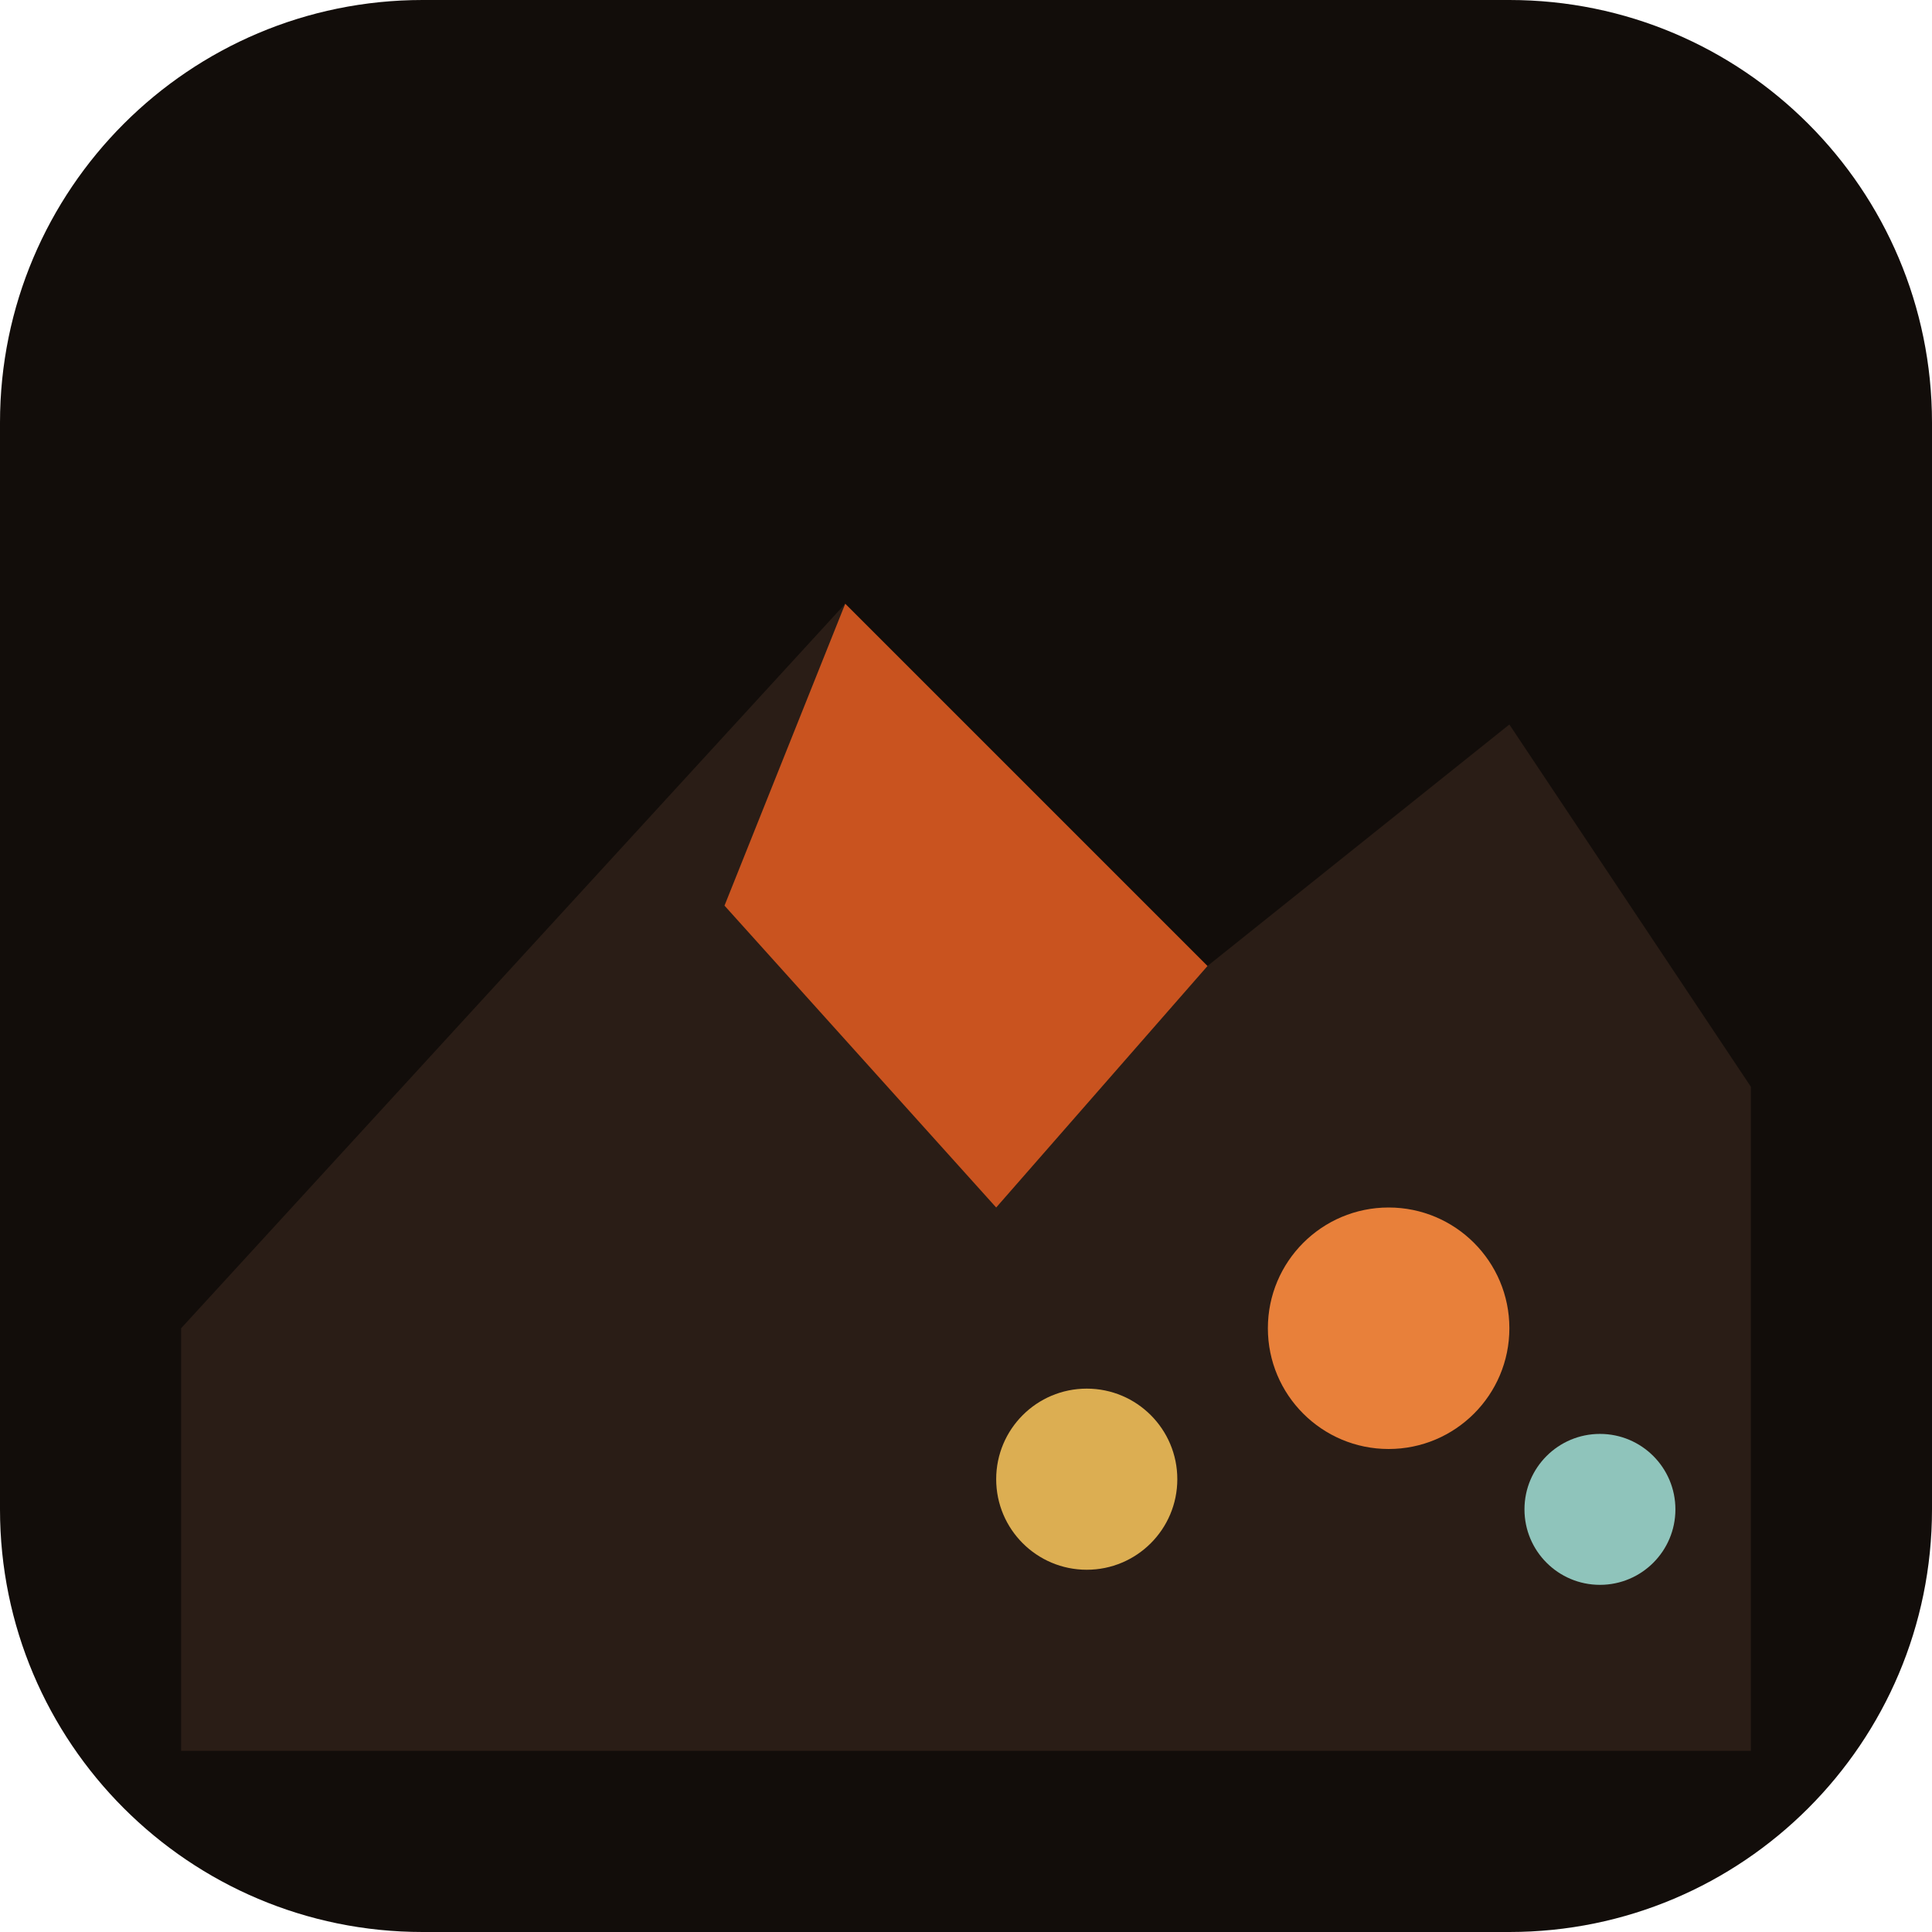
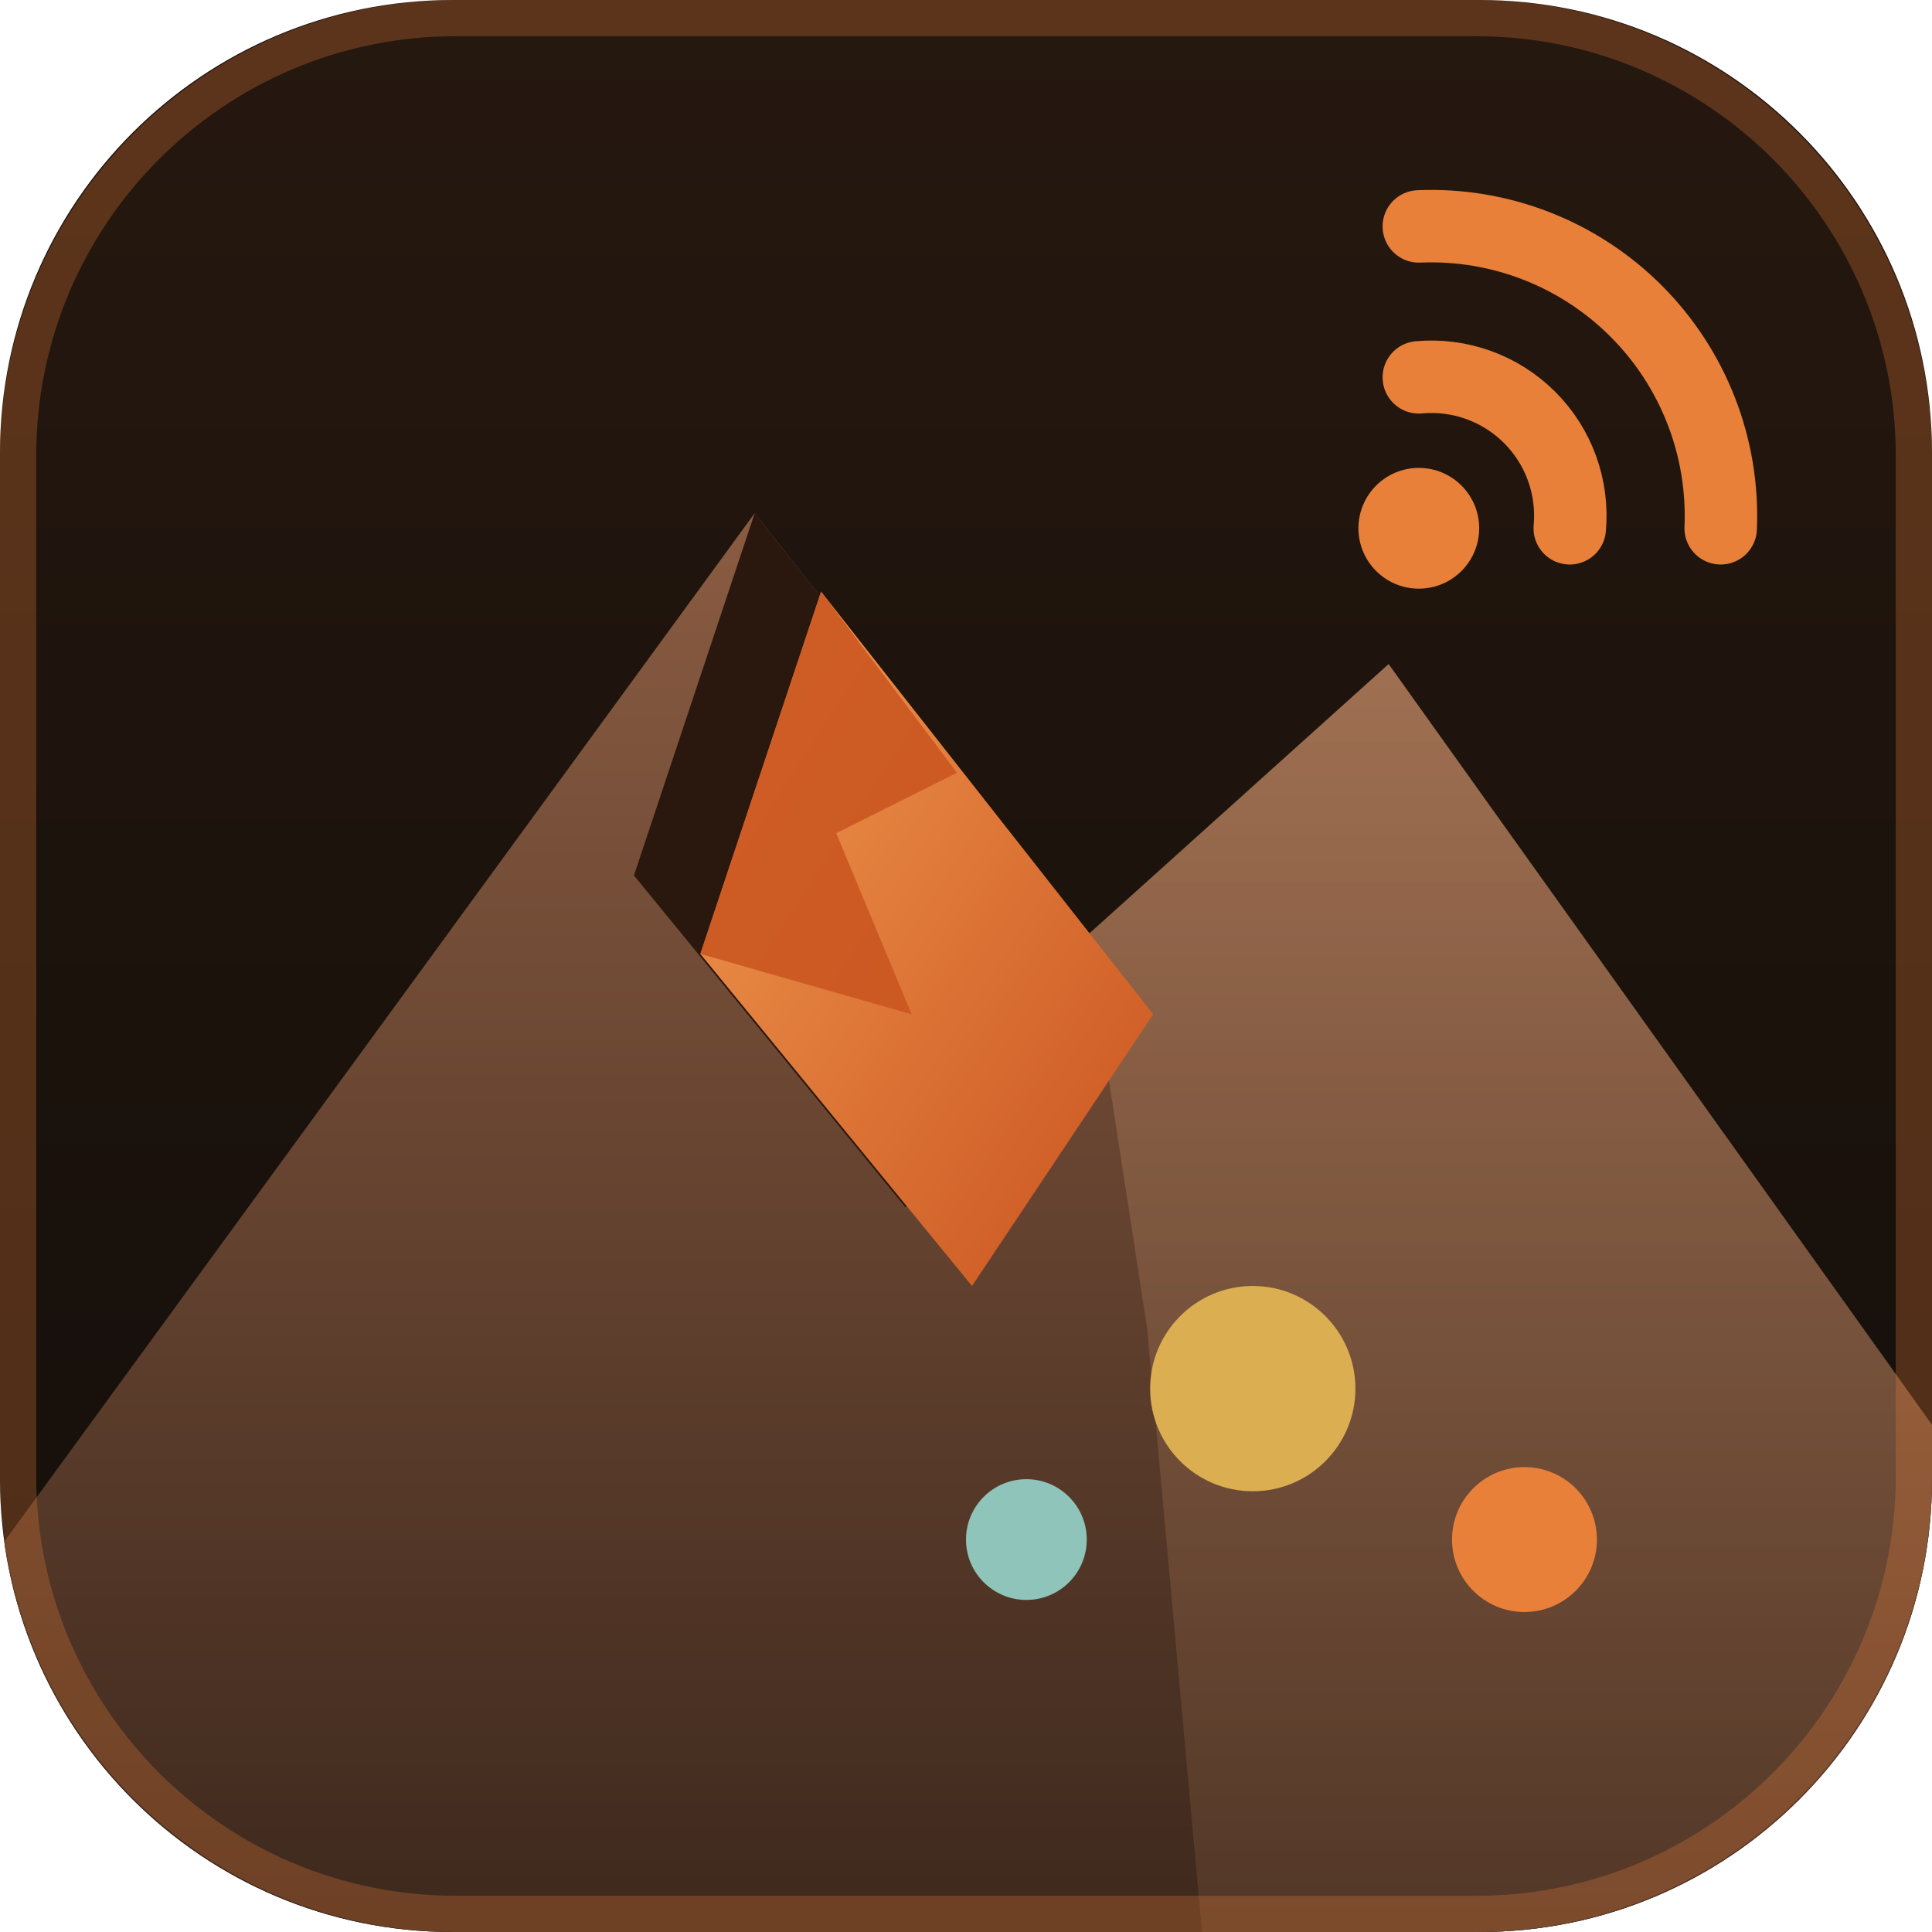
<svg xmlns="http://www.w3.org/2000/svg" viewBox="0 0 64 64">
-   <rect width="64" height="64" rx="14" fill="#120d0a" />
-   <path d="M6 44 L28 20 L40 32 L50 24 L58 36 L58 58 L6 58Z" fill="#2a1d16" />
-   <path d="M28 20 L40 32 L33 40 L24 30Z" fill="#c9531f" />
-   <circle cx="46" cy="44" r="4" fill="#e8803a" />
-   <circle cx="36" cy="49" r="3" fill="#dcae52" />
-   <circle cx="53" cy="50" r="2.5" fill="#8fc4bb" />
+   <defs>
+     <linearGradient id="bg" x1="0" y1="0" x2="0" y2="1">
+       <stop offset="0" stop-color="#26180f" />
+       <stop offset="1" stop-color="#120d0a" />
+     </linearGradient>
+     <linearGradient id="mt" x1="0" y1="0" x2="0" y2="1">
+       <stop offset="0" stop-color="#8a5c42" />
+       <stop offset="1" stop-color="#3a261b" />
+     </linearGradient>
+     <linearGradient id="mt2" x1="0" y1="0" x2="0" y2="1">
+       <stop offset="0" stop-color="#b98562" />
+       <stop offset="1" stop-color="#5e3f2d" />
+     </linearGradient>
+     <linearGradient id="sl" x1="0" y1="0" x2="1" y2="1">
+       <stop offset="0" stop-color="#f29a50" />
+       <stop offset="1" stop-color="#c9531f" />
+     </linearGradient>
+     <clipPath id="rr">
+       <rect width="64" height="64" rx="15" />
+     </clipPath>
+   </defs>
+   <g clip-path="url(#rr)">
+     <rect width="64" height="64" fill="url(#bg)" />
+     <path d="M-2 54 L25 17 L36 31 L46 22 L66 50 L66 66 L-2 66Z" fill="url(#mt)" />
+     <path d="M36 31 L46 22 L66 50 L66 66 L40 66 L38 44Z" fill="url(#mt2)" opacity=".55" />
+     <path d="M25 17 L36 31 L30 40 L21 29Z" fill="#2a170e" />
+   </g>
+   <g transform="translate(2.2 2.6)">
+     <path d="M25 17 L36 31 L30 40 L21 29Z" fill="url(#sl)" />
+     <path d="M25 17 L29.5 23 L25.5 25 L28 31 L21 29Z" fill="#c9531f" opacity=".85" />
+   </g>
+   <circle cx="41.5" cy="46" r="3.4" fill="#dcae52" />
+   <circle cx="50.5" cy="51" r="2.4" fill="#e8803a" />
+   <circle cx="34" cy="51" r="2" fill="#8fc4bb" />
+   <g fill="none" stroke="#e8803a" stroke-width="2.4" stroke-linecap="round">
+     <path d="M47 12.5 a4.6 4.6 0 0 1 5 5" />
+     <path d="M47 7.5 a9.6 9.6 0 0 1 10 10" />
+   </g>
+   <circle cx="47" cy="17.5" r="2" fill="#e8803a" />
+   <rect x=".6" y=".6" width="62.8" height="62.8" rx="14.5" fill="none" stroke="#e8803a" stroke-opacity=".28" stroke-width="1.2" />
</svg>
